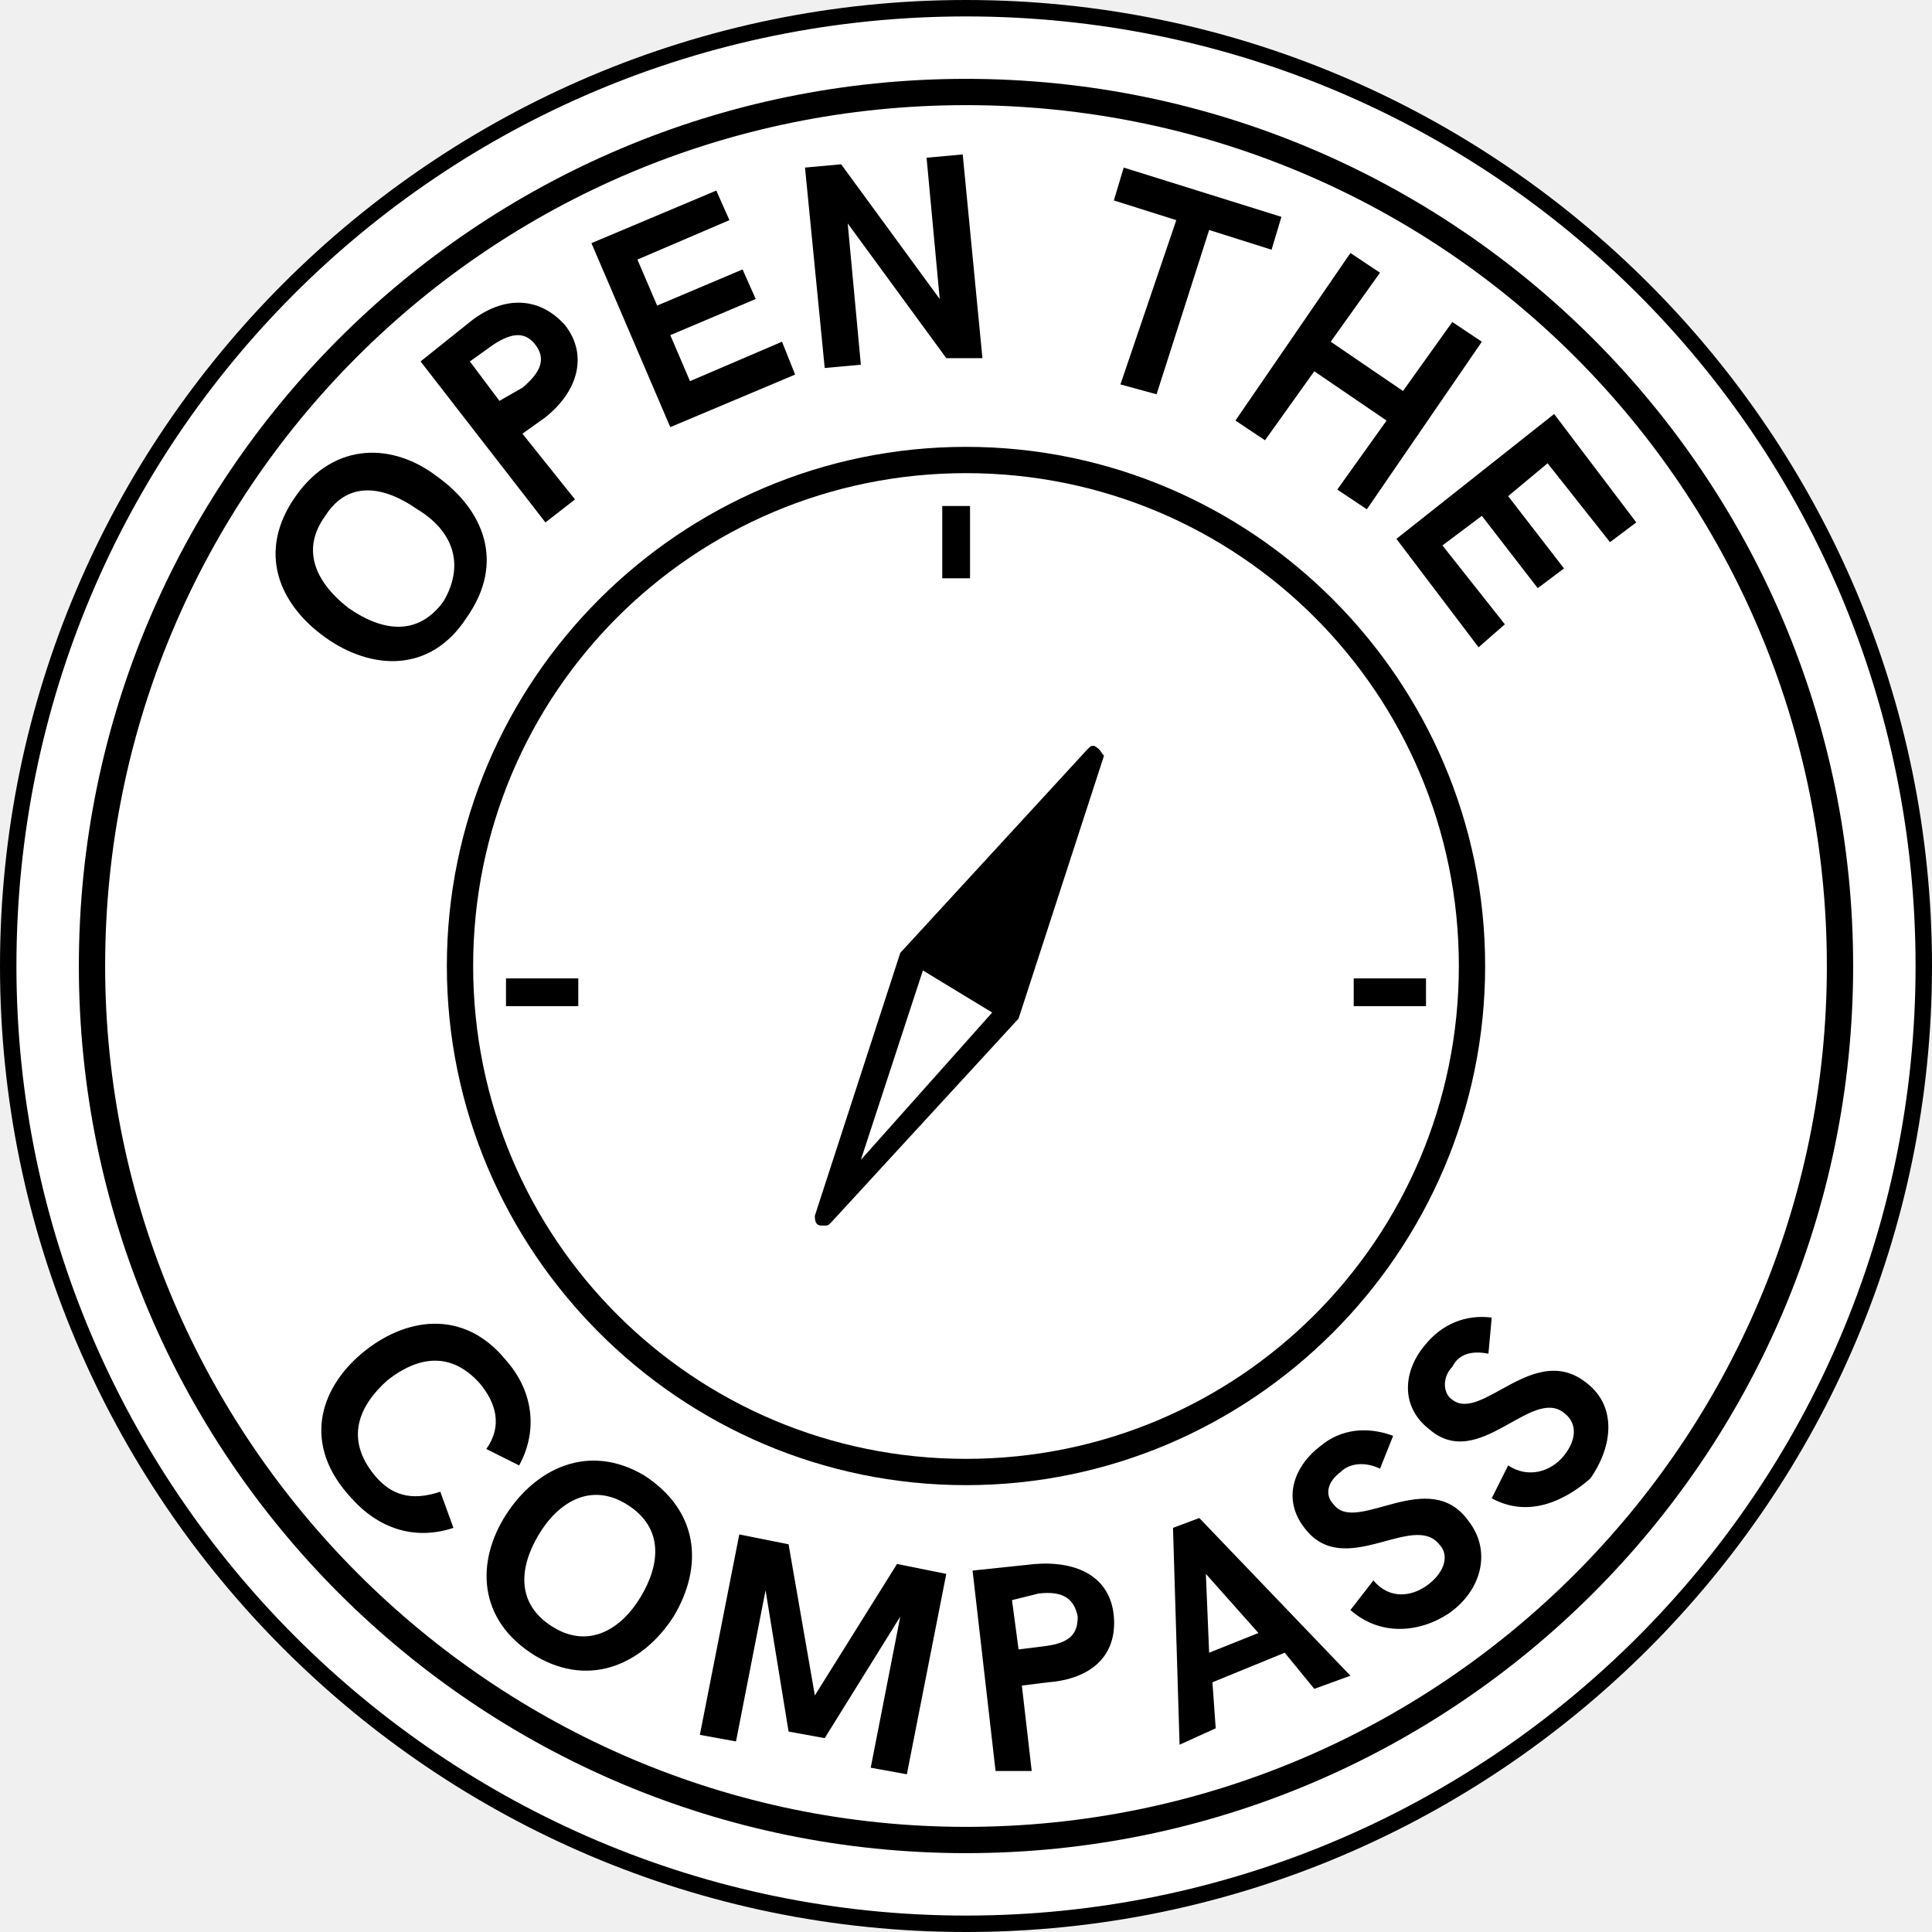
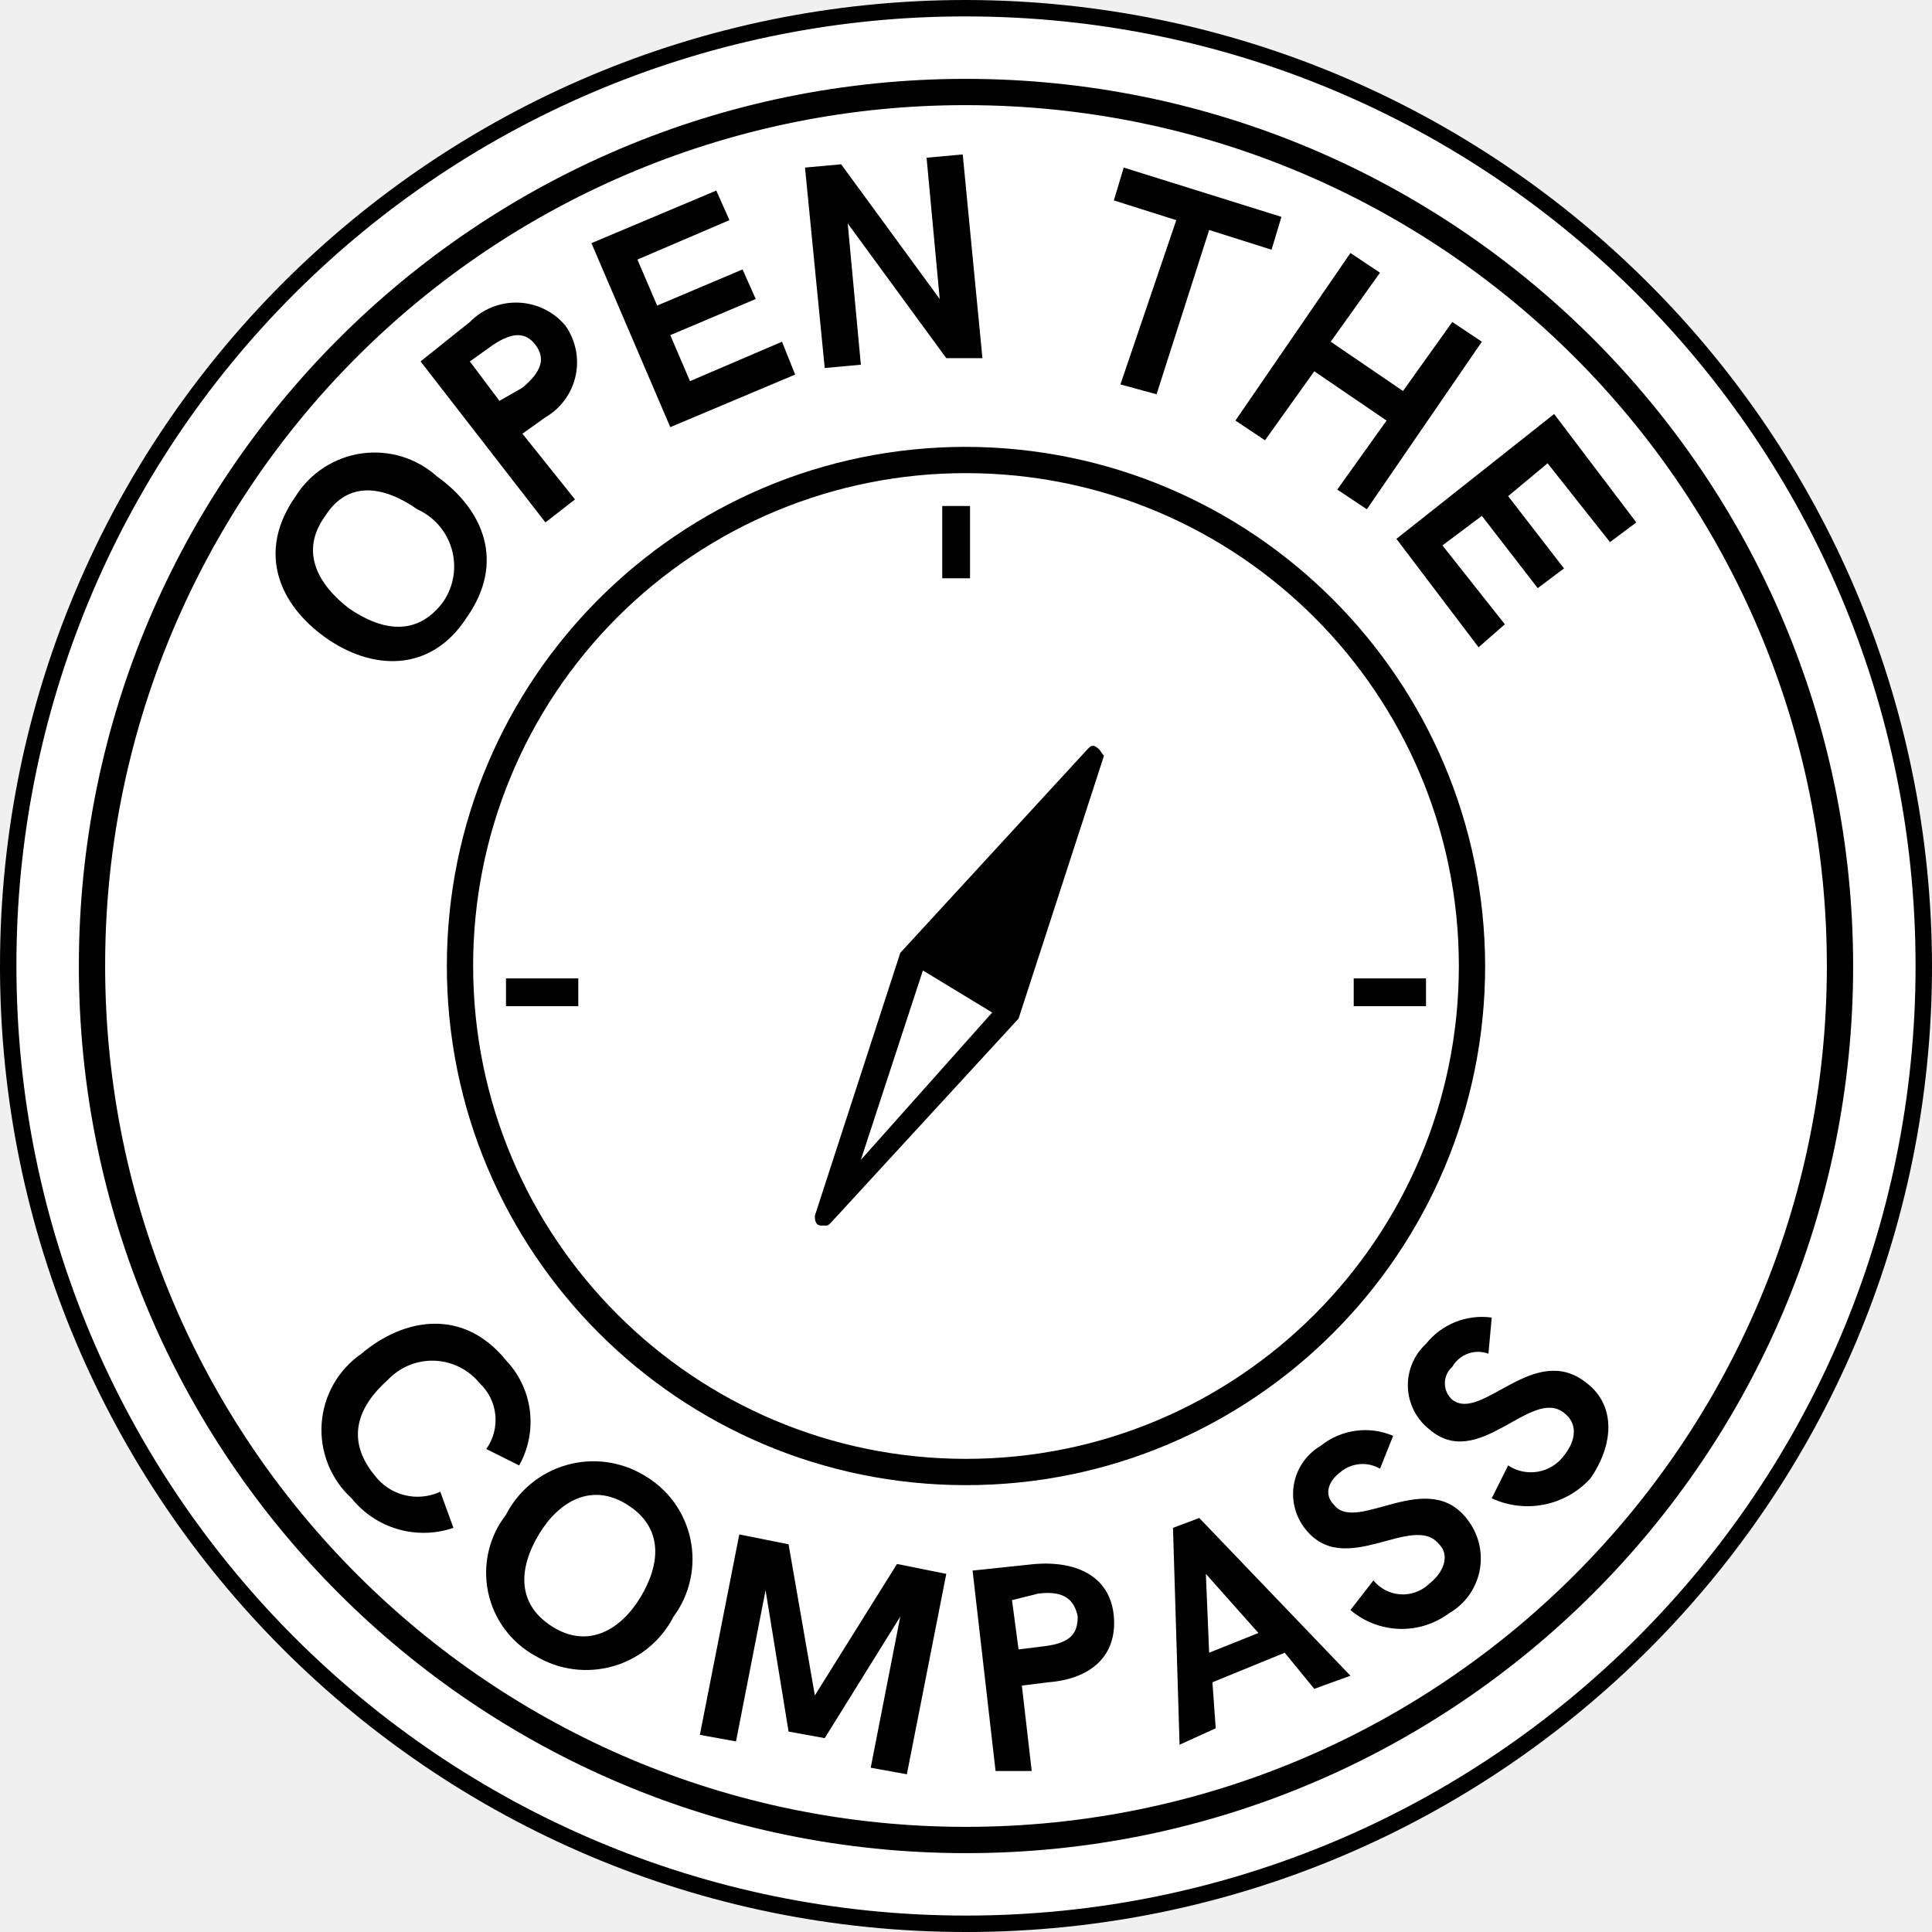
- <svg xmlns="http://www.w3.org/2000/svg" version="1.1" id="Layer_1" x="0px" y="0px" viewBox="0 0 58.8 58.8" style="enable-background:new 0 0 58.8 58.8;" xml:space="preserve">
-   <style type="text/css">
- 	.st0{fill:#FFFFFF;}
- 	.st1{fill:none;stroke:#000000;stroke-width:0.845;stroke-miterlimit:10;}
- </style>
-   <g id="NEW_Bussolablack">
+ <svg xmlns="http://www.w3.org/2000/svg" id="Layer_1" data-name="Layer 1" viewBox="0 0 58.8 58.8">
+   <g id="NEW_Bussolablack" data-name="NEW Bussolablack">
    <g>
      <g>
-         <path class="st0" d="M29.4,58.5c-16.1,0-29.1-13-29.1-29.1s13-29.1,29.1-29.1s29.1,13,29.1,29.1l0,0     C58.5,45.5,45.5,58.5,29.4,58.5" />
-         <path d="M29.4,0.5c16,0,28.9,12.9,28.9,28.9S45.3,58.3,29.4,58.3S0.5,45.3,0.5,29.4c0,0,0,0,0,0C0.5,13.4,13.4,0.5,29.4,0.5      M29.4,0C13.2,0,0,13.2,0,29.4s13.2,29.4,29.4,29.4c16.2,0,29.4-13.2,29.4-29.4C58.8,13.2,45.6,0,29.4,0C29.4,0,29.4,0,29.4,0" />
-         <path class="st0" d="M29.4,56C14.7,56,2.8,44.1,2.8,29.4c0-14.7,11.9-26.6,26.6-26.6C44.1,2.8,56,14.7,56,29.4c0,0,0,0,0,0     C55.9,44.1,44.1,55.9,29.4,56" />
-         <path d="M29.4,3.2c14.5,0,26.2,11.7,26.2,26.2S43.8,55.6,29.4,55.6S3.2,43.8,3.2,29.4c0,0,0,0,0,0C3.2,14.9,14.9,3.2,29.4,3.2      M29.4,2.4c-14.9,0-27,12.1-27,27s12.1,27,27,27s27-12.1,27-27C56.4,14.5,44.3,2.4,29.4,2.4C29.4,2.4,29.4,2.4,29.4,2.4" />
+         <path d="M29.4,58.5A29.1,29.1,0,1,1,58.5,29.4h0A29.064,29.064,0,0,1,29.4,58.5" fill="#fff" />
+         <path d="M29.4.5A28.9,28.9,0,1,1,.5,29.4h0A28.85,28.85,0,0,1,29.4.5m0-.5A29.4,29.4,0,1,0,58.8,29.4,29.448,29.448,0,0,0,29.4,0h0" />
+         <path d="M29.4,56A26.6,26.6,0,1,1,56,29.4h0A26.717,26.717,0,0,1,29.4,56" fill="#fff" />
+         <path d="M29.4,3.2A26.2,26.2,0,1,1,3.2,29.4h0A26.162,26.162,0,0,1,29.4,3.2m0-.8a27,27,0,1,0,27,27,27.015,27.015,0,0,0-27-27h0" />
      </g>
      <g>
-         <path class="st0" d="M29.4,44.8c-8.5,0-15.4-6.9-15.4-15.4S20.9,14,29.4,14s15.4,6.9,15.4,15.4v0C44.8,37.9,37.9,44.8,29.4,44.8" />
-         <path d="M29.4,14.4c8.3,0,15,6.7,15,15c0,8.3-6.7,15-15,15c-8.3,0-15-6.7-15-15c0,0,0,0,0,0C14.4,21.1,21.1,14.4,29.4,14.4      M29.4,13.6c-8.7,0-15.8,7.1-15.8,15.8s7.1,15.8,15.8,15.8c8.7,0,15.8-7.1,15.8-15.8C45.2,20.7,38.1,13.6,29.4,13.6     C29.4,13.6,29.4,13.6,29.4,13.6" />
-         <line class="st1" x1="29.1" y1="15.4" x2="29.1" y2="17.6" />
-         <line class="st1" x1="15.4" y1="30.2" x2="17.6" y2="30.2" />
-         <line class="st1" x1="41.2" y1="30.2" x2="43.4" y2="30.2" />
-         <polygon class="st0" points="27.7,29.3 33,23.4 30.5,30.9 25.2,36.8    " />
-         <path d="M32.2,24.9l-1.9,5.8l-4.1,4.6l1.9-5.8L32.2,24.9 M33.3,22.7c-0.1,0-0.1,0-0.2,0.1l-5.7,6.2c0,0,0,0,0,0c0,0,0,0,0,0     l-2.6,8c0,0.1,0,0.3,0.2,0.3c0,0,0.1,0,0.1,0c0.1,0,0.1,0,0.2-0.1l5.7-6.2c0,0,0,0,0,0c0,0,0,0,0,0l2.6-8     C33.5,22.9,33.5,22.8,33.3,22.7C33.3,22.7,33.3,22.7,33.3,22.7" />
-         <polygon points="27.7,29.3 30.5,31 32.9,23.7    " />
+         <path d="M29.4,44.8A15.4,15.4,0,1,1,44.8,29.4h0A15.407,15.407,0,0,1,29.4,44.8" fill="#fff" />
+         <path d="M29.4,14.4a15,15,0,1,1-15,15h0a14.98,14.98,0,0,1,15-15m0-.8A15.8,15.8,0,1,0,45.2,29.4,15.834,15.834,0,0,0,29.4,13.6h0" />
+         <line x1="29.1" y1="15.4" x2="29.1" y2="17.6" fill="none" stroke="#000" stroke-miterlimit="10" stroke-width="0.845" />
+         <line x1="15.4" y1="30.2" x2="17.6" y2="30.2" fill="none" stroke="#000" stroke-miterlimit="10" stroke-width="0.845" />
+         <line x1="41.2" y1="30.2" x2="43.4" y2="30.2" fill="none" stroke="#000" stroke-miterlimit="10" stroke-width="0.845" />
+         <polygon points="27.7 29.3 33 23.4 30.5 30.9 25.2 36.8 27.7 29.3" fill="#fff" />
+         <path d="M32.2,24.9l-1.9,5.8-4.1,4.6,1.9-5.8,4.1-4.6m1.1-2.2c-.1,0-.1,0-.2.1L27.4,29h0l-2.6,8c0,.1,0,.3.2.3h.1c.1,0,.1,0,.2-.1L31,31h0l2.6-8c-.1-.1-.1-.2-.3-.3h0" />
+         <polygon points="27.7 29.3 30.5 31 32.9 23.7 27.7 29.3" />
      </g>
    </g>
  </g>
-   <g id="bussolanera_en">
+   <g id="bussolanera_en" data-name="bussolanera en">
    <g>
-       <g>
-         <path d="M9.9,19.4c-1.4-1-2.1-2.6-0.9-4.3s3-1.6,4.3-0.6c1.4,1,2.1,2.6,0.9,4.3C13.1,20.5,11.3,20.4,9.9,19.4z M12.7,15.5     c-1-0.7-2.1-0.9-2.8,0.2c-0.8,1.1-0.2,2.1,0.7,2.8c1,0.7,2.1,0.9,2.9-0.2C14.2,17.1,13.7,16.1,12.7,15.5z" />
-         <path d="M12.8,11l1.5-1.2c1-0.8,2.1-0.8,2.9,0.1c0.7,0.9,0.4,2-0.6,2.8l-0.7,0.5l1.6,2l-0.9,0.7L12.8,11z M15.9,11.8     c0.6-0.5,0.7-0.9,0.4-1.3c-0.3-0.4-0.7-0.4-1.3,0L14.3,11l0.9,1.2L15.9,11.8z" />
-         <path d="M18,7.4l3.8-1.6l0.4,0.9l-2.8,1.2L20,9.3l2.6-1.1L23,9.1l-2.6,1.1l0.6,1.4l2.8-1.2l0.4,1L20.4,13L18,7.4z" />
-         <path d="M24.5,5.1L25.6,5l3,4.1l-0.4-4.3l1.1-0.1l0.6,6.2h-1.1l-3-4.1l0.4,4.3l-1.1,0.1L24.5,5.1z" />
-         <path d="M35.8,6.7l-1.9-0.6l0.3-1L39,6.6l-0.3,1L36.8,7l-1.6,5l-1.1-0.3L35.8,6.7z" />
-         <path d="M41.1,7.7L42,8.3l-1.5,2.1l2.2,1.5l1.5-2.1l0.9,0.6l-3.5,5.1l-0.9-0.6l1.5-2.1L40,11.3l-1.5,2.1l-0.9-0.6L41.1,7.7z" />
-         <path d="M47.3,12.6l2.5,3.3L49,16.5l-1.9-2.4l-1.2,1l1.7,2.2l-0.8,0.6l-1.7-2.2l-1.2,0.9l1.9,2.4L45,19.7l-2.5-3.3L47.3,12.6z" />
-       </g>
+       <path d="M9.9,19.4c-1.4-1-2.1-2.6-.9-4.3a2.838,2.838,0,0,1,4.3-.6c1.4,1,2.1,2.6.9,4.3C13.1,20.5,11.3,20.4,9.9,19.4Zm2.8-3.9c-1-.7-2.1-.9-2.8.2-.8,1.1-.2,2.1.7,2.8,1,.7,2.1.9,2.9-.2A1.907,1.907,0,0,0,12.7,15.5Z" />
+       <path d="M12.8,11l1.5-1.2a1.964,1.964,0,0,1,2.9.1,1.934,1.934,0,0,1-.6,2.8l-.7.5,1.6,2-.9.7Zm3.1.8c.6-.5.7-.9.4-1.3s-.7-.4-1.3,0l-.7.5.9,1.2Z" />
+       <path d="M18,7.4l3.8-1.6.4.9L19.4,7.9,20,9.3l2.6-1.1.4.9-2.6,1.1.6,1.4,2.8-1.2.4,1L20.4,13Z" />
+       <path d="M24.5,5.1,25.6,5l3,4.1-.4-4.3,1.1-.1.6,6.2H28.8l-3-4.1.4,4.3-1.1.1Z" />
+       <path d="M35.8,6.7l-1.9-.6.3-1L39,6.6l-.3,1L36.8,7l-1.6,5-1.1-.3Z" />
+       <path d="M41.1,7.7l.9.6-1.5,2.1,2.2,1.5,1.5-2.1.9.6-3.5,5.1-.9-.6,1.5-2.1L40,11.3l-1.5,2.1-.9-.6Z" />
+       <path d="M47.3,12.6l2.5,3.3-.8.6-1.9-2.4-1.2,1,1.7,2.2-.8.6-1.7-2.2-1.2.9L45.8,19l-.8.7-2.5-3.3Z" />
    </g>
    <g>
-       <g>
-         <path d="M11,41.2c1.3-1.1,3.1-1.4,4.4,0.2c0.8,0.9,1,2.1,0.4,3.2l-1-0.5c0.5-0.7,0.3-1.4-0.2-2c-0.9-1-1.9-0.8-2.8-0.1     c-0.9,0.8-1.3,1.8-0.4,2.9c0.5,0.6,1.1,0.8,2,0.5l0.4,1.1c-1.2,0.4-2.3,0-3.1-0.9C9.2,44,9.7,42.3,11,41.2z" />
-         <path d="M15.4,46.1c0.9-1.4,2.5-2.2,4.2-1.2c1.7,1.1,1.8,2.8,0.9,4.3c-0.9,1.4-2.5,2.2-4.2,1.2C14.5,49.3,14.5,47.5,15.4,46.1z      M19.5,48.6c0.6-1,0.7-2.1-0.4-2.8s-2.1-0.1-2.7,0.9s-0.7,2.1,0.4,2.8C17.9,50.2,18.9,49.6,19.5,48.6z" />
-         <path d="M22.5,46.7L24,47l0.8,4.6l2.5-4l1.5,0.3L27.6,54l-1.1-0.2l0.9-4.6l-2.3,3.7L24,52.7l-0.7-4.3L22.4,53l-1.1-0.2L22.5,46.7     z" />
-         <path d="M29.6,47.8l1.9-0.2c1.3-0.1,2.3,0.4,2.4,1.6c0.1,1.2-0.7,1.9-2,2l-0.8,0.1l0.3,2.6l-1.1,0L29.6,47.8z M31.8,50.1     c0.8-0.1,1-0.4,1-0.9c-0.1-0.5-0.4-0.8-1.2-0.7l-0.8,0.2l0.2,1.5L31.8,50.1z" />
-         <path d="M35.7,46.5l0.8-0.3l4.6,4.8L40,51.4l-0.9-1.1l-2.2,0.9l0.1,1.4l-1.1,0.5L35.7,46.5z M38.3,49.7l-1.6-1.8l0.1,2.4     L38.3,49.7z" />
-         <path d="M41.1,49l0.7-0.9c0.5,0.6,1.2,0.5,1.7,0.1s0.6-0.9,0.3-1.2c-0.8-1-2.9,1.1-4.1-0.5c-0.7-0.9-0.3-1.9,0.5-2.5     c0.6-0.5,1.4-0.6,2.2-0.3l-0.4,1c-0.4-0.2-0.9-0.2-1.2,0.1c-0.4,0.3-0.5,0.7-0.2,1c0.7,0.9,2.9-1.2,4.1,0.5     c0.7,0.9,0.4,2.1-0.6,2.8C43.2,49.7,42,49.8,41.1,49z" />
-         <path d="M45.4,45.6l0.5-1c0.6,0.4,1.3,0.2,1.7-0.3s0.4-1,0-1.3c-1-0.8-2.6,1.8-4.1,0.5c-0.9-0.7-0.8-1.8-0.1-2.6     c0.5-0.6,1.2-0.9,2-0.8l-0.1,1.1c-0.5-0.1-0.9,0-1.1,0.4c-0.3,0.3-0.3,0.8,0,1c0.9,0.7,2.5-1.8,4.1-0.5c0.9,0.7,0.8,1.9,0.1,2.9     C47.6,45.7,46.5,46.2,45.4,45.6z" />
-       </g>
+       <path d="M11,41.2c1.3-1.1,3.1-1.4,4.4.2a2.717,2.717,0,0,1,.4,3.2l-1-.5a1.528,1.528,0,0,0-.2-2,1.858,1.858,0,0,0-2.8-.1c-.9.8-1.3,1.8-.4,2.9a1.638,1.638,0,0,0,2,.5l.4,1.1a2.809,2.809,0,0,1-3.1-.9A2.819,2.819,0,0,1,11,41.2Z" />
+       <path d="M15.4,46.1a2.99,2.99,0,0,1,4.2-1.2,2.941,2.941,0,0,1,.9,4.3,2.99,2.99,0,0,1-4.2,1.2A2.883,2.883,0,0,1,15.4,46.1Zm4.1,2.5c.6-1,.7-2.1-.4-2.8s-2.1-.1-2.7.9-.7,2.1.4,2.8S18.9,49.6,19.5,48.6Z" />
+       <path d="M22.5,46.7,24,47l.8,4.6,2.5-4,1.5.3L27.6,54l-1.1-.2.9-4.6-2.3,3.7L24,52.7l-.7-4.3L22.4,53l-1.1-.2Z" />
+       <path d="M29.6,47.8l1.9-.2c1.3-.1,2.3.4,2.4,1.6s-.7,1.9-2,2l-.8.1.3,2.6H30.3Zm2.2,2.3c.8-.1,1-.4,1-.9-.1-.5-.4-.8-1.2-.7l-.8.2.2,1.5Z" />
+       <path d="M35.7,46.5l.8-.3L41.1,51l-1.1.4-.9-1.1-2.2.9.1,1.4-1.1.5Zm2.6,3.2-1.6-1.8.1,2.4Z" />
+       <path d="M41.1,49l.7-.9a1.155,1.155,0,0,0,1.7.1c.5-.4.6-.9.3-1.2-.8-1-2.9,1.1-4.1-.5a1.703,1.703,0,0,1,.5-2.5,2.157,2.157,0,0,1,2.2-.3l-.4,1a1.048,1.048,0,0,0-1.2.1c-.4.3-.5.7-.2,1,.7.9,2.9-1.2,4.1.5a1.922,1.922,0,0,1-.6,2.8A2.409,2.409,0,0,1,41.1,49Z" />
+       <path d="M45.4,45.6l.5-1a1.251,1.251,0,0,0,1.7-.3c.4-.5.4-1,0-1.3-1-.8-2.6,1.8-4.1.5a1.708,1.708,0,0,1-.1-2.6,2.174,2.174,0,0,1,2-.8l-.1,1.1a.902.902,0,0,0-1.1.4.666.666,0,0,0,0,1c.9.7,2.5-1.8,4.1-.5.9.7.8,1.9.1,2.9A2.589,2.589,0,0,1,45.4,45.6Z" />
    </g>
  </g>
</svg>
